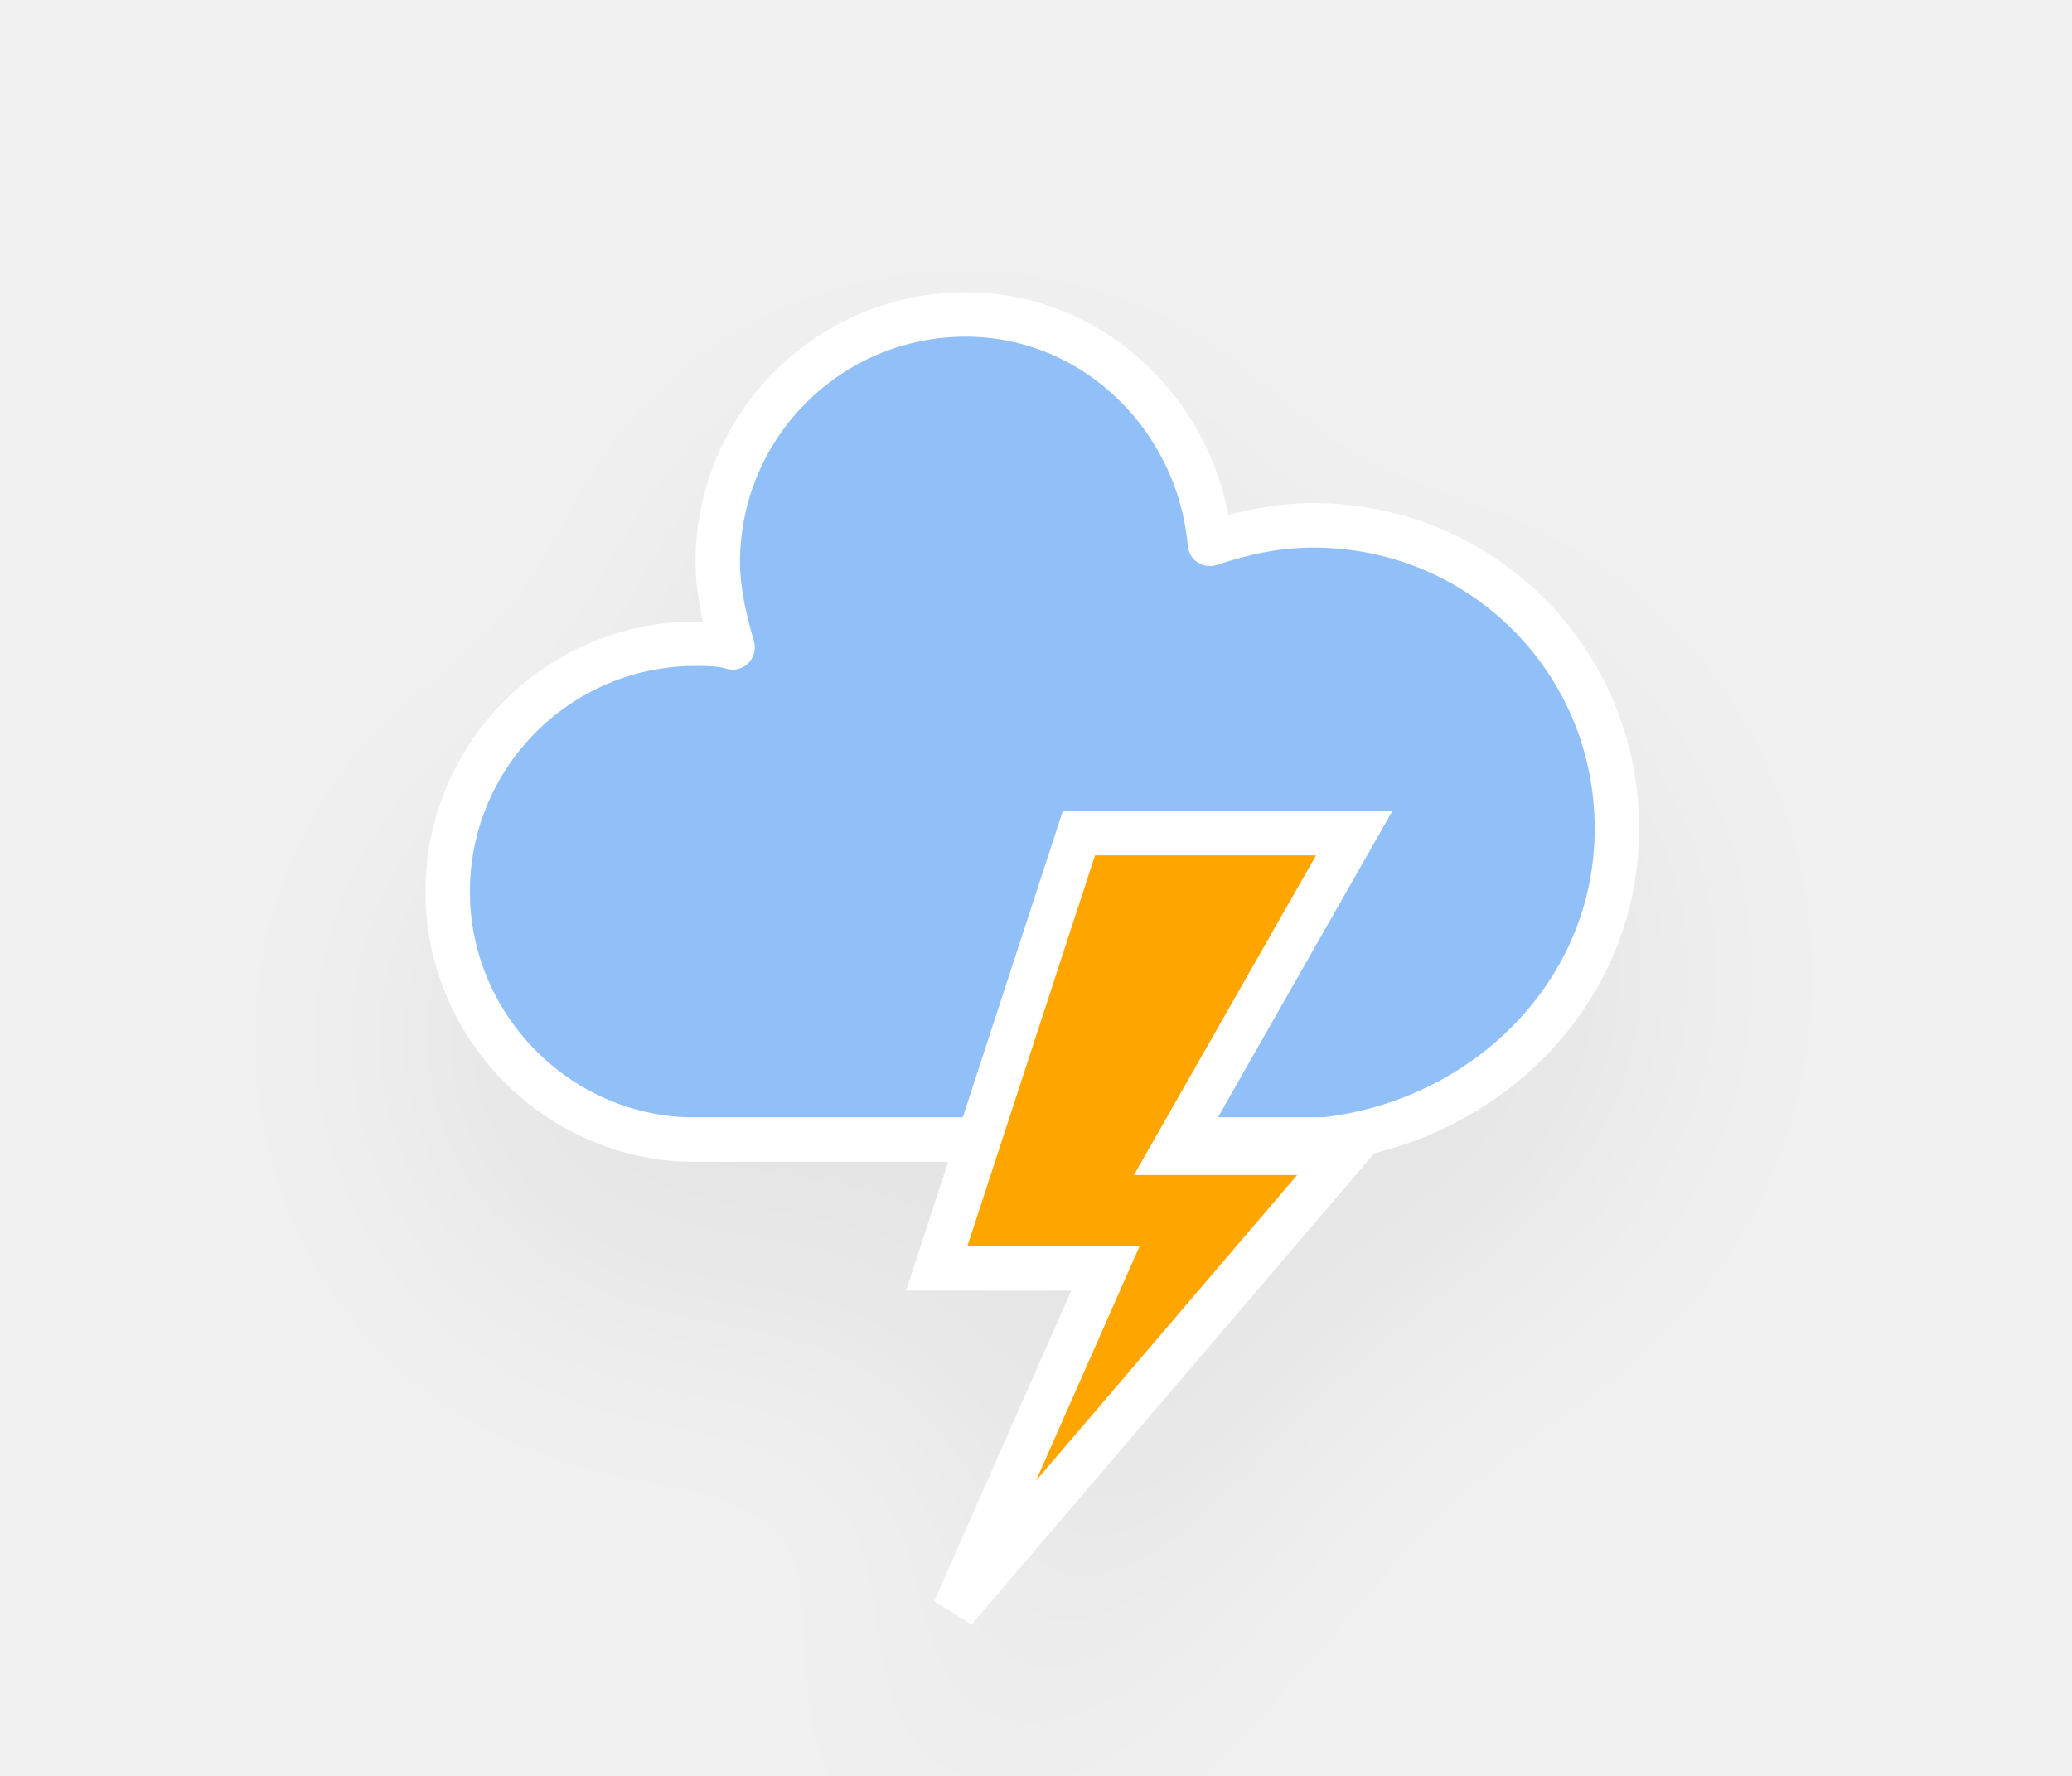
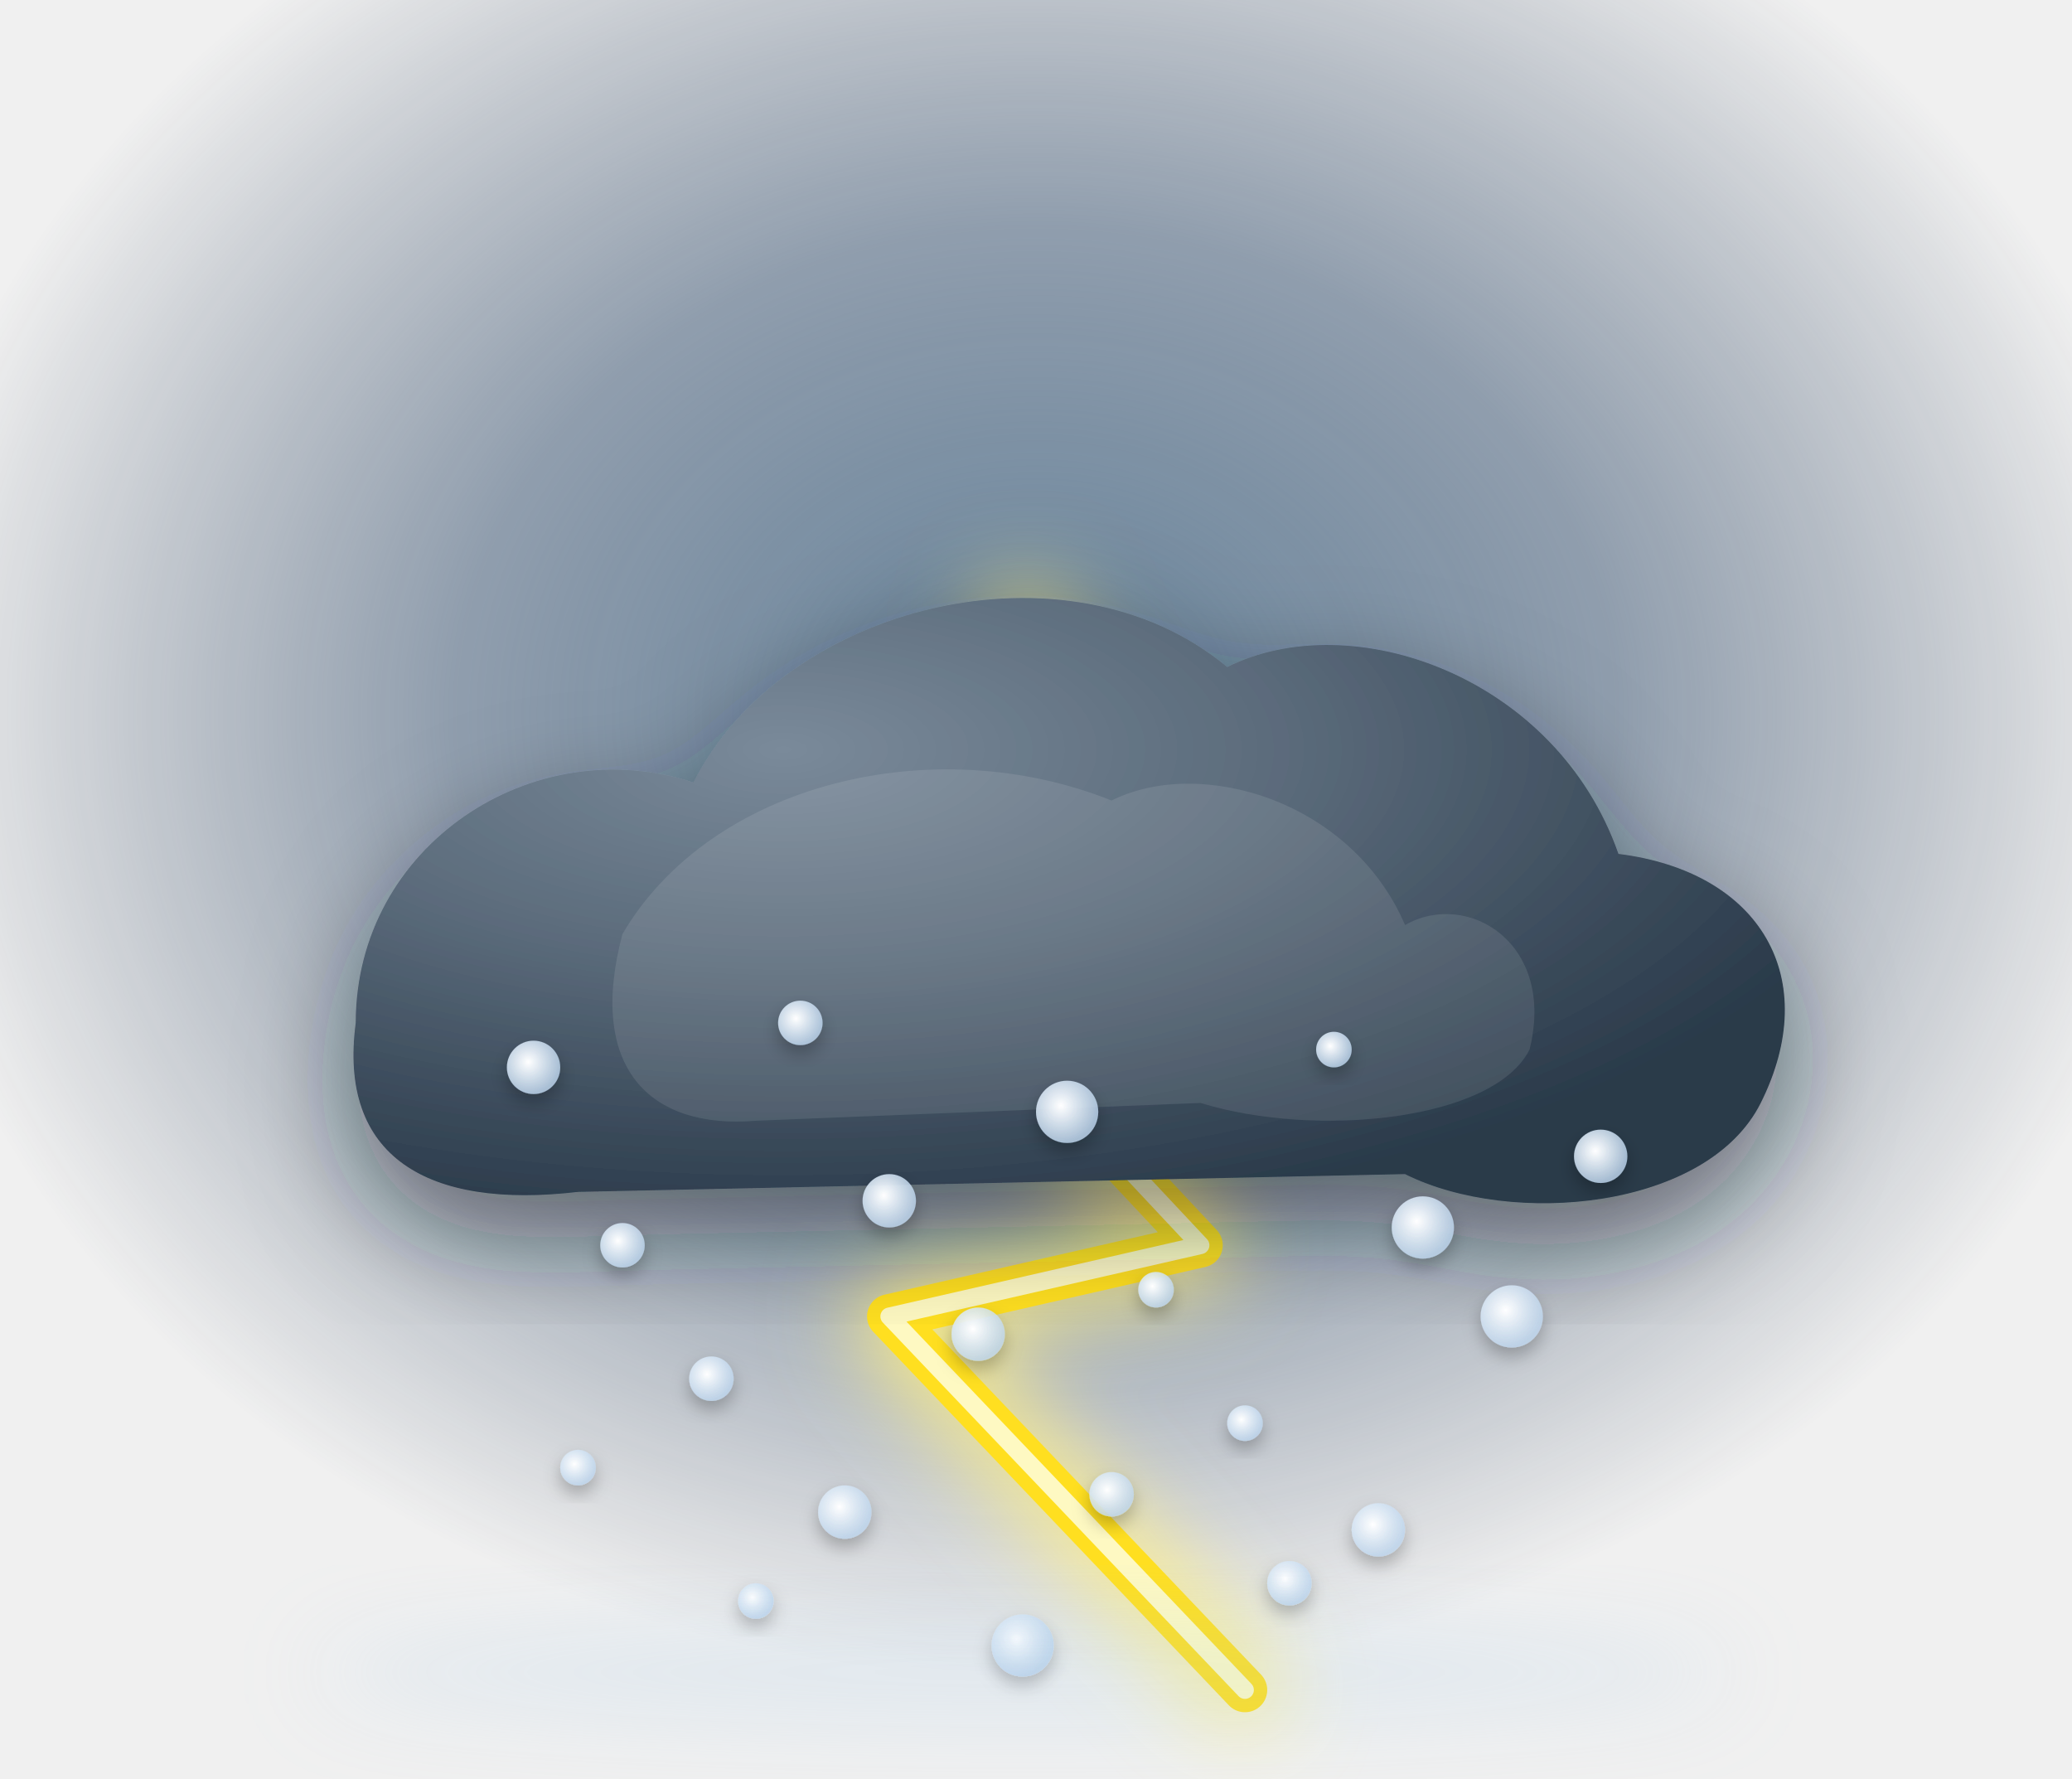
- <svg xmlns="http://www.w3.org/2000/svg" width="56" height="48" version="1.1">
+ <svg xmlns="http://www.w3.org/2000/svg" width="233" height="200" viewBox="0 0 233 200">
  <defs>
-     <filter id="blur" x="-.207" y="-.198" width="1.403" height="1.477">
-       <feGaussianBlur in="SourceAlpha" stdDeviation="3" />
-       <feOffset dx="0" dy="4" result="offsetblur" />
-       <feComponentTransfer>
-         <feFuncA slope="0.05" type="linear" />
-       </feComponentTransfer>
-       <feMerge>
-         <feMergeNode />
-         <feMergeNode in="SourceGraphic" />
-       </feMerge>
+     <radialGradient id="bgStorm" cx="50%" cy="40%" r="55%">
+       <stop offset="0%" stop-color="#4A6E8A" stop-opacity="0.8" />
+       <stop offset="50%" stop-color="#2E4A6A" stop-opacity="0.5" />
+       <stop offset="100%" stop-color="#1A2E4A" stop-opacity="0" />
+     </radialGradient>
+     <radialGradient id="cloudStorm" cx="30%" cy="25%" r="80%">
+       <stop offset="0%" stop-color="#7A8A9A" />
+       <stop offset="45%" stop-color="#5A6A7A" />
+       <stop offset="80%" stop-color="#3A4A5A" />
+       <stop offset="100%" stop-color="#2A3A4A" />
+     </radialGradient>
+     <radialGradient id="snowFlake" cx="40%" cy="40%" r="60%">
+       <stop offset="0%" stop-color="#FFFFFF" stop-opacity="1" />
+       <stop offset="100%" stop-color="#C0D8F0" stop-opacity="0.8" />
+     </radialGradient>
+     <filter id="snowShadow" x="-50%" y="-50%" width="200%" height="200%">
+       <feDropShadow dx="0" dy="1" stdDeviation="1" flood-color="#000000" flood-opacity="0.3" />
    </filter>
-     <style type="text/css">
-       
-       /*
- ** CLOUDS
- */
-       @keyframes am-weather-cloud-1 {
-         0% {
-           -webkit-transform: translate(-5px, 0px);
-           -moz-transform: translate(-5px, 0px);
-           -ms-transform: translate(-5px, 0px);
-           transform: translate(-5px, 0px);
-         }
+     <filter id="cloudShadow" x="-20%" y="-20%" width="140%" height="140%">
+       <feDropShadow dx="0" dy="5" stdDeviation="6" flood-color="#0A1A2A" flood-opacity="0.5" />
+     </filter>
+     <filter id="lightningGlow" x="-50%" y="-50%" width="200%" height="200%">
+       <feGaussianBlur stdDeviation="5" />
+     </filter>
+   </defs>
+   <style>
+     .bgLayer {
+       animation: bgPulse 8s ease-in-out infinite;
+     }
+     .cloudMove {
+       animation: cloudFloat 6s ease-in-out infinite;
+     }
+     /* Błyskawica – szybkie miganie */
+     .lightning {
+       animation: flash 0.2s steps(2, start) infinite;
+     }
+     .lightningGlow {
+       animation: flashGlow 0.2s steps(2, start) infinite;
+     }

-         50% {
-           -webkit-transform: translate(10px, 0px);
-           -moz-transform: translate(10px, 0px);
-           -ms-transform: translate(10px, 0px);
-           transform: translate(10px, 0px);
-         }
+     /* PŁATEK ŚNIEGU – WOLNY OPAD Z OBRÓTEM */
+     .snowflake {
+       animation: fallSnow 4s ease-in-out infinite;
+       filter: url(#snowShadow);
+     }
+     /* Opóźnienia zgodne z Twoją listą (20 sztuk) */
+     .s1 { animation-delay: 0s; }
+     .s2 { animation-delay: 0.5s; }
+     .s3 { animation-delay: 1.0s; }
+     .s4 { animation-delay: 1.5s; }
+     .s5 { animation-delay: 2.0s; }
+     .s6 { animation-delay: 2.5s; }
+     .s7 { animation-delay: 3.0s; }
+     .s8 { animation-delay: 3.5s; }
+     .s9 { animation-delay: 0.8s; }
+     .s10 { animation-delay: 1.3s; }
+     .s11 { animation-delay: 1.8s; }
+     .s12 { animation-delay: 2.3s; }
+     .s13 { animation-delay: 2.8s; }
+     .s14 { animation-delay: 3.3s; }
+     .s15 { animation-delay: 0.2s; }
+     .s16 { animation-delay: 0.7s; }
+     .s17 { animation-delay: 1.2s; }
+     .s18 { animation-delay: 1.7s; }
+     .s19 { animation-delay: 2.2s; }
+     .s20 { animation-delay: 2.7s; }

-         100% {
-           -webkit-transform: translate(-5px, 0px);
-           -moz-transform: translate(-5px, 0px);
-           -ms-transform: translate(-5px, 0px);
-           transform: translate(-5px, 0px);
-         }
-       }
- 
-       .am-weather-cloud-1 {
-         -webkit-animation-name: am-weather-cloud-1;
-         -moz-animation-name: am-weather-cloud-1;
-         animation-name: am-weather-cloud-1;
-         -webkit-animation-duration: 7s;
-         -moz-animation-duration: 7s;
-         animation-duration: 7s;
-         -webkit-animation-timing-function: linear;
-         -moz-animation-timing-function: linear;
-         animation-timing-function: linear;
-         -webkit-animation-iteration-count: infinite;
-         -moz-animation-iteration-count: infinite;
-         animation-iteration-count: infinite;
-       }
- 
-       @keyframes am-weather-cloud-2 {
-         0% {
-           -webkit-transform: translate(0px, 0px);
-           -moz-transform: translate(0px, 0px);
-           -ms-transform: translate(0px, 0px);
-           transform: translate(0px, 0px);
-         }
- 
-         50% {
-           -webkit-transform: translate(2px, 0px);
-           -moz-transform: translate(2px, 0px);
-           -ms-transform: translate(2px, 0px);
-           transform: translate(2px, 0px);
-         }
- 
-         100% {
-           -webkit-transform: translate(0px, 0px);
-           -moz-transform: translate(0px, 0px);
-           -ms-transform: translate(0px, 0px);
-           transform: translate(0px, 0px);
-         }
-       }
- 
-       .am-weather-cloud-2 {
-         -webkit-animation-name: am-weather-cloud-2;
-         -moz-animation-name: am-weather-cloud-2;
-         animation-name: am-weather-cloud-2;
-         -webkit-animation-duration: 3s;
-         -moz-animation-duration: 3s;
-         animation-duration: 3s;
-         -webkit-animation-timing-function: linear;
-         -moz-animation-timing-function: linear;
-         animation-timing-function: linear;
-         -webkit-animation-iteration-count: infinite;
-         -moz-animation-iteration-count: infinite;
-         animation-iteration-count: infinite;
-       }
- 
-       /*
- ** STROKE
- */
-       @keyframes am-weather-stroke {
-         0% {
-           -webkit-transform: translate(0.0px, 0.0px);
-           -moz-transform: translate(0.0px, 0.0px);
-           -ms-transform: translate(0.0px, 0.0px);
-           transform: translate(0.0px, 0.0px);
-         }
- 
-         2% {
-           -webkit-transform: translate(0.3px, 0.0px);
-           -moz-transform: translate(0.3px, 0.0px);
-           -ms-transform: translate(0.3px, 0.0px);
-           transform: translate(0.3px, 0.0px);
-         }
- 
-         4% {
-           -webkit-transform: translate(0.0px, 0.0px);
-           -moz-transform: translate(0.0px, 0.0px);
-           -ms-transform: translate(0.0px, 0.0px);
-           transform: translate(0.0px, 0.0px);
-         }
- 
-         6% {
-           -webkit-transform: translate(0.5px, 0.4px);
-           -moz-transform: translate(0.5px, 0.4px);
-           -ms-transform: translate(0.5px, 0.4px);
-           transform: translate(0.5px, 0.4px);
-         }
- 
-         8% {
-           -webkit-transform: translate(0.0px, 0.0px);
-           -moz-transform: translate(0.0px, 0.0px);
-           -ms-transform: translate(0.0px, 0.0px);
-           transform: translate(0.0px, 0.0px);
-         }
- 
-         10% {
-           -webkit-transform: translate(0.3px, 0.0px);
-           -moz-transform: translate(0.3px, 0.0px);
-           -ms-transform: translate(0.3px, 0.0px);
-           transform: translate(0.3px, 0.0px);
-         }
- 
-         12% {
-           -webkit-transform: translate(0.0px, 0.0px);
-           -moz-transform: translate(0.0px, 0.0px);
-           -ms-transform: translate(0.0px, 0.0px);
-           transform: translate(0.0px, 0.0px);
-         }
- 
-         14% {
-           -webkit-transform: translate(0.3px, 0.0px);
-           -moz-transform: translate(0.3px, 0.0px);
-           -ms-transform: translate(0.3px, 0.0px);
-           transform: translate(0.3px, 0.0px);
-         }
- 
-         16% {
-           -webkit-transform: translate(0.0px, 0.0px);
-           -moz-transform: translate(0.0px, 0.0px);
-           -ms-transform: translate(0.0px, 0.0px);
-           transform: translate(0.0px, 0.0px);
-         }
- 
-         18% {
-           -webkit-transform: translate(0.3px, 0.0px);
-           -moz-transform: translate(0.3px, 0.0px);
-           -ms-transform: translate(0.3px, 0.0px);
-           transform: translate(0.3px, 0.0px);
-         }
- 
-         20% {
-           -webkit-transform: translate(0.0px, 0.0px);
-           -moz-transform: translate(0.0px, 0.0px);
-           -ms-transform: translate(0.0px, 0.0px);
-           transform: translate(0.0px, 0.0px);
-         }
- 
-         22% {
-           -webkit-transform: translate(1px, 0.0px);
-           -moz-transform: translate(1px, 0.0px);
-           -ms-transform: translate(1px, 0.0px);
-           transform: translate(1px, 0.0px);
-         }
- 
-         24% {
-           -webkit-transform: translate(0.0px, 0.0px);
-           -moz-transform: translate(0.0px, 0.0px);
-           -ms-transform: translate(0.0px, 0.0px);
-           transform: translate(0.0px, 0.0px);
-         }
- 
-         26% {
-           -webkit-transform: translate(-1px, 0.0px);
-           -moz-transform: translate(-1px, 0.0px);
-           -ms-transform: translate(-1px, 0.0px);
-           transform: translate(-1px, 0.0px);
- 
-         }
- 
-         28% {
-           -webkit-transform: translate(0.0px, 0.0px);
-           -moz-transform: translate(0.0px, 0.0px);
-           -ms-transform: translate(0.0px, 0.0px);
-           transform: translate(0.0px, 0.0px);
-         }
- 
-         40% {
-           fill: orange;
-           -webkit-transform: translate(0.0px, 0.0px);
-           -moz-transform: translate(0.0px, 0.0px);
-           -ms-transform: translate(0.0px, 0.0px);
-           transform: translate(0.0px, 0.0px);
-         }
- 
-         65% {
-           fill: white;
-           -webkit-transform: translate(-1px, 5.0px);
-           -moz-transform: translate(-1px, 5.0px);
-           -ms-transform: translate(-1px, 5.0px);
-           transform: translate(-1px, 5.0px);
-         }
- 
-         61% {
-           fill: orange;
-         }
- 
-         100% {
-           -webkit-transform: translate(0.0px, 0.0px);
-           -moz-transform: translate(0.0px, 0.0px);
-           -ms-transform: translate(0.0px, 0.0px);
-           transform: translate(0.0px, 0.0px);
-         }
-       }
- 
-       .am-weather-stroke {
-         -webkit-animation-name: am-weather-stroke;
-         -moz-animation-name: am-weather-stroke;
-         animation-name: am-weather-stroke;
-         -webkit-animation-duration: 1.11s;
-         -moz-animation-duration: 1.11s;
-         animation-duration: 1.11s;
-         -webkit-animation-timing-function: linear;
-         -moz-animation-timing-function: linear;
-         animation-timing-function: linear;
-         -webkit-animation-iteration-count: infinite;
-         -moz-animation-iteration-count: infinite;
-         animation-iteration-count: infinite;
-       }
-       
-     </style>
-   </defs>
-   <g id="thunder" transform="translate(16,-2)" filter="url(#blur)">
-     <g class="am-weather-cloud-1">
-       <path transform="translate(-20,-11)" d="m47.7 35.4c0-4.6-3.7-8.2-8.2-8.2-1 0-1.9 0.2-2.8 0.5-0.3-3.4-3.1-6.2-6.6-6.2-3.7 0-6.7 3-6.7 6.7 0 0.8 0.2 1.6 0.4 2.3-0.3-0.1-0.7-0.1-1-0.1-3.7 0-6.7 3-6.7 6.7 0 3.6 2.9 6.6 6.5 6.7h17.2c4.4-0.5 7.9-4 7.9-8.4z" fill="#91c0f8" stroke="#fff" stroke-linejoin="round" stroke-width="1.2" />
-     </g>
-     <g class="am-weather-lightning" transform="matrix(1.2,0,0,1.2,-4,28)">
-       <polygon class="am-weather-stroke" points="11.1 6.9 14.3 -2.9 20.5 -2.9 16.4 4.3 20.3 4.3 11.5 14.6 14.9 6.9" fill="#ffa500" stroke="#fff" style="-moz-animation-duration:1.11s;-moz-animation-iteration-count:infinite;-moz-animation-name:am-weather-stroke;-moz-animation-timing-function:linear;-webkit-animation-duration:1.11s;-webkit-animation-iteration-count:infinite;-webkit-animation-name:am-weather-stroke;-webkit-animation-timing-function:linear" />
-     </g>
+     @keyframes bgPulse {
+       0%,100% { opacity: 0.9; }
+       50% { opacity: 1; }
+     }
+     @keyframes cloudFloat {
+       0%,100% { transform: translateX(0) translateY(0); }
+       50% { transform: translateX(-4px) translateY(-2px); }
+     }
+     @keyframes flash {
+       0% { opacity: 1; }
+       50% { opacity: 0.3; }
+       100% { opacity: 1; }
+     }
+     @keyframes flashGlow {
+       0% { opacity: 0.8; }
+       50% { opacity: 0.1; }
+       100% { opacity: 0.8; }
+     }
+     @keyframes fallSnow {
+       0% { transform: translateY(-20px) translateX(0) rotate(0deg); opacity: 0; }
+       20% { opacity: 1; }
+       80% { opacity: 0.9; }
+       100% { transform: translateY(55px) translateX(-10px) rotate(360deg); opacity: 0; }
+     }
+   </style>
+   <rect width="233" height="200" fill="url(#bgStorm)" class="bgLayer" />
+   <g class="lightning">
+     <path d="M 115,70 L 128,100 L 105,108 L 135,140 L 100,148 L 140,190" fill="none" stroke="#FFF085" stroke-width="8" stroke-linecap="round" stroke-linejoin="round" filter="url(#lightningGlow)" class="lightningGlow" />
+     <path d="M 115,70 L 128,100 L 105,108 L 135,140 L 100,148 L 140,190" fill="none" stroke="#FFDF20" stroke-width="5" stroke-linecap="round" stroke-linejoin="round" />
+     <path d="M 115,70 L 128,100 L 105,108 L 135,140 L 100,148 L 140,190" fill="none" stroke="#FEF9C2" stroke-width="2" stroke-linecap="round" stroke-linejoin="round" />
  </g>
+   <g class="cloudMove" filter="url(#cloudShadow)">
+     <path d="M 40,115               C 40,95 60,82 78,88               C 88,68 120,60 138,75               C 152,68 175,76 182,96               C 198,98 205,110 198,124               C 192,136 170,138 158,132               L 65,134               C 48,136 38,130 40,115 Z" fill="url(#cloudStorm)" />
+     <path d="M 70,105 C 80,88 105,82 125,90 C 135,85 152,90 158,104 C 165,100 175,106 172,118 C 168,126 148,128 135,124 L 85,126 C 73,127 66,120 70,105 Z" fill="#FFFFFF" opacity="0.1" />
+   </g>
+   <g>
+     <circle cx="60" cy="120" r="3" fill="url(#snowFlake)" class="snowflake s1" />
+     <circle cx="90" cy="115" r="2.5" fill="url(#snowFlake)" class="snowflake s2" />
+     <circle cx="120" cy="125" r="3.5" fill="url(#snowFlake)" class="snowflake s3" />
+     <circle cx="150" cy="118" r="2" fill="url(#snowFlake)" class="snowflake s4" />
+     <circle cx="180" cy="130" r="3" fill="url(#snowFlake)" class="snowflake s5" />
+     <circle cx="70" cy="140" r="2.5" fill="url(#snowFlake)" class="snowflake s6" />
+     <circle cx="100" cy="135" r="3" fill="url(#snowFlake)" class="snowflake s7" />
+     <circle cx="130" cy="145" r="2" fill="url(#snowFlake)" class="snowflake s8" />
+     <circle cx="160" cy="138" r="3.5" fill="url(#snowFlake)" class="snowflake s9" />
+     <circle cx="80" cy="155" r="2.5" fill="url(#snowFlake)" class="snowflake s10" />
+     <circle cx="110" cy="150" r="3" fill="url(#snowFlake)" class="snowflake s11" />
+     <circle cx="140" cy="160" r="2" fill="url(#snowFlake)" class="snowflake s12" />
+     <circle cx="170" cy="148" r="3.5" fill="url(#snowFlake)" class="snowflake s13" />
+     <circle cx="65" cy="165" r="2" fill="url(#snowFlake)" class="snowflake s14" />
+     <circle cx="95" cy="170" r="3" fill="url(#snowFlake)" class="snowflake s15" />
+     <circle cx="125" cy="168" r="2.5" fill="url(#snowFlake)" class="snowflake s16" />
+     <circle cx="155" cy="172" r="3" fill="url(#snowFlake)" class="snowflake s17" />
+     <circle cx="85" cy="180" r="2" fill="url(#snowFlake)" class="snowflake s18" />
+     <circle cx="115" cy="185" r="3.5" fill="url(#snowFlake)" class="snowflake s19" />
+     <circle cx="145" cy="178" r="2.5" fill="url(#snowFlake)" class="snowflake s20" />
+   </g>
+   <ellipse cx="115" cy="188" rx="80" ry="6" fill="#A0C8E8" opacity="0.2" filter="url(#lightningGlow)" />
</svg>
